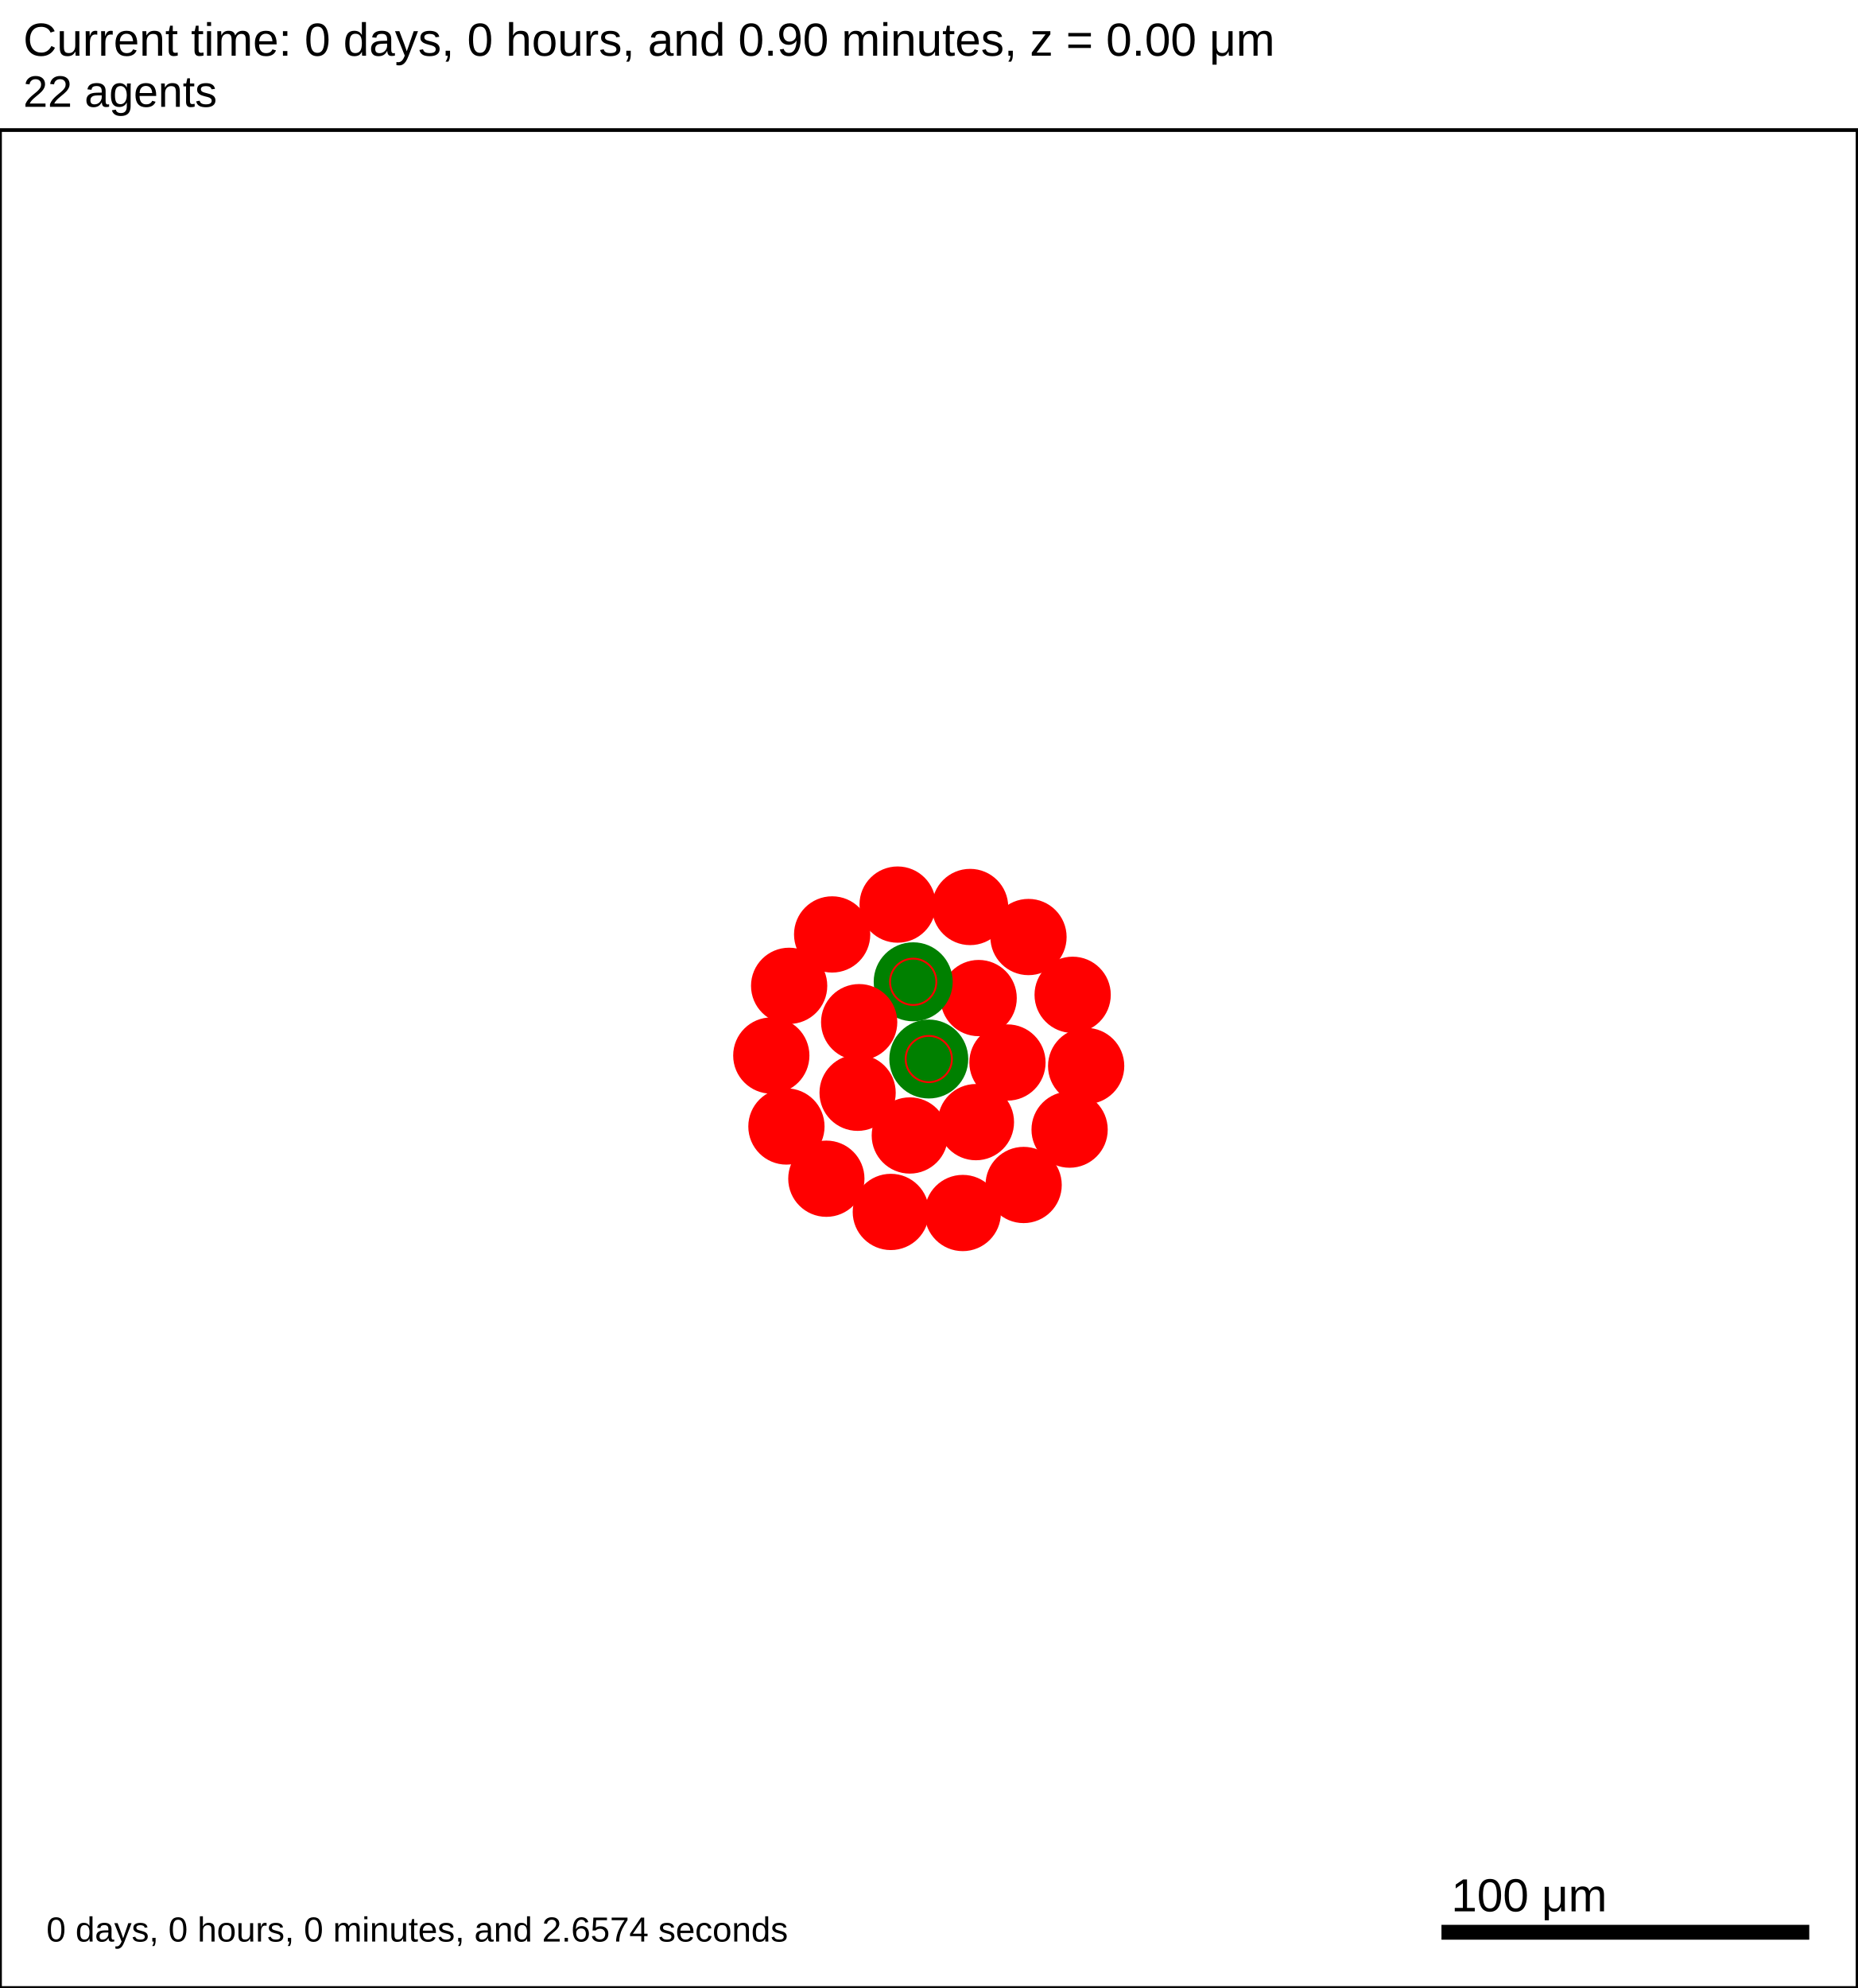
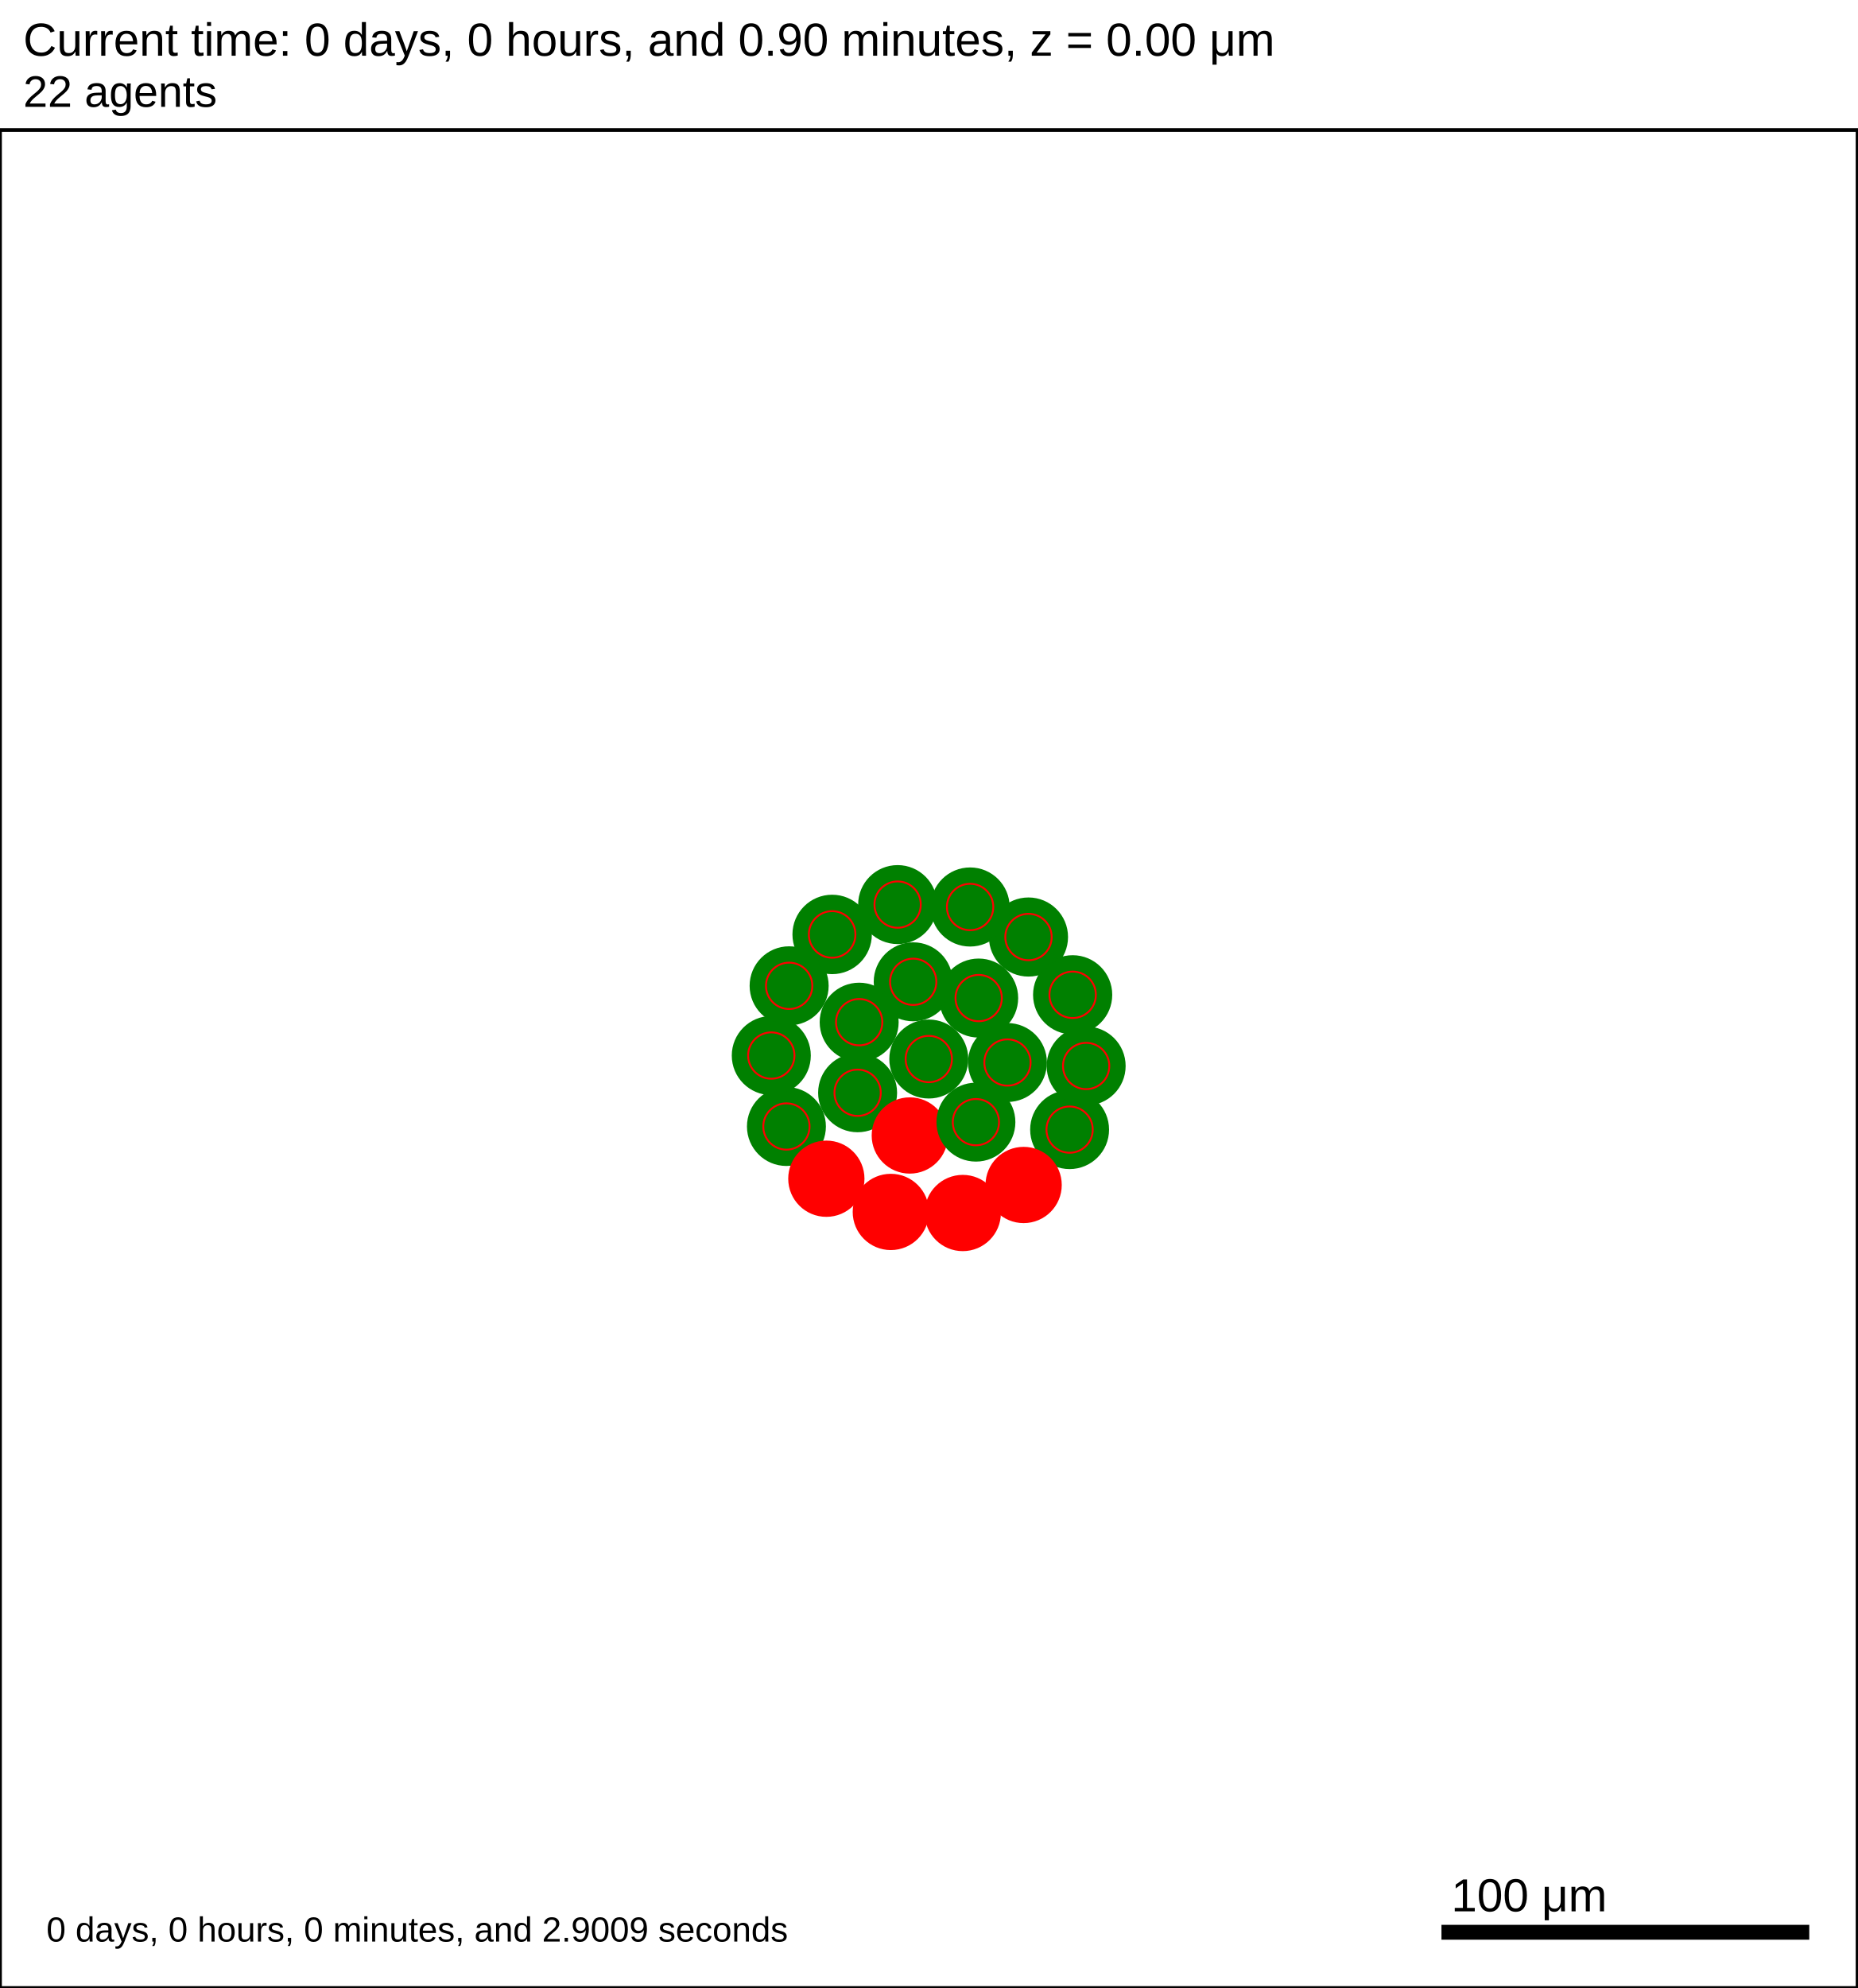
<svg xmlns="http://www.w3.org/2000/svg" version="1.1" width="500" height="535" id="svg2">
  <rect x="0" y="0" width="500" height="535" stroke-width="1" stroke="white" fill="white" />
  <text x="6.25" y="15" font-family="Arial" font-size="12.5" fill="black">
   Current time: 0 days, 0 hours, and 0.90 minutes, z = 0.00 μm
  </text>
  <text x="6.25" y="28.75" font-family="Arial" font-size="11.875" fill="black">
   22 agents
  </text>
  <g id="tissue" transform="translate(0,535) scale(1,-1)">
    <g id="ECM">
  </g>
    <g id="cells">
      <g id="cell0">
-         <circle cx="250" cy="250" r="10.37" stroke-width="0.5" stroke="green" fill="green" />
-         <circle cx="250" cy="250" r="6.227" stroke-width="0.5" stroke="red" fill="green" />
+         <circle cx="250" cy="250" r="10.378" stroke-width="0.5" stroke="green" fill="green" />
+         <circle cx="250" cy="250" r="6.232" stroke-width="0.5" stroke="red" fill="green" />
      </g>
      <g id="cell1">
-         <circle cx="230.842" cy="240.923" r="10.012" stroke-width="0.5" stroke="red" fill="red" />
-         <circle cx="230.842" cy="240.923" r="6.012" stroke-width="0.5" stroke="red" fill="red" />
+         <circle cx="230.842" cy="240.923" r="10.378" stroke-width="0.5" stroke="green" fill="green" />
+         <circle cx="230.842" cy="240.923" r="6.232" stroke-width="0.5" stroke="red" fill="green" />
      </g>
      <g id="cell2">
-         <circle cx="263.426" cy="266.406" r="10.012" stroke-width="0.5" stroke="red" fill="red" />
-         <circle cx="263.426" cy="266.406" r="6.012" stroke-width="0.5" stroke="red" fill="red" />
+         <circle cx="263.426" cy="266.406" r="10.384" stroke-width="0.5" stroke="green" fill="green" />
+         <circle cx="263.426" cy="266.406" r="6.235" stroke-width="0.5" stroke="red" fill="green" />
      </g>
      <g id="cell3">
        <circle cx="244.892" cy="229.425" r="10.012" stroke-width="0.5" stroke="red" fill="red" />
        <circle cx="244.892" cy="229.425" r="6.012" stroke-width="0.5" stroke="red" fill="red" />
      </g>
      <g id="cell4">
-         <circle cx="245.806" cy="270.781" r="10.381" stroke-width="0.5" stroke="green" fill="green" />
-         <circle cx="245.806" cy="270.781" r="6.234" stroke-width="0.5" stroke="red" fill="green" />
+         <circle cx="245.806" cy="270.781" r="10.375" stroke-width="0.5" stroke="green" fill="green" />
+         <circle cx="245.806" cy="270.781" r="6.23" stroke-width="0.5" stroke="red" fill="green" />
      </g>
      <g id="cell5">
-         <circle cx="262.688" cy="233.016" r="10.012" stroke-width="0.5" stroke="red" fill="red" />
-         <circle cx="262.688" cy="233.016" r="6.012" stroke-width="0.5" stroke="red" fill="red" />
+         <circle cx="262.688" cy="233.016" r="10.37" stroke-width="0.5" stroke="green" fill="green" />
+         <circle cx="262.688" cy="233.016" r="6.227" stroke-width="0.5" stroke="red" fill="green" />
      </g>
      <g id="cell6">
-         <circle cx="231.262" cy="259.916" r="10.012" stroke-width="0.5" stroke="red" fill="red" />
-         <circle cx="231.262" cy="259.916" r="6.012" stroke-width="0.5" stroke="red" fill="red" />
+         <circle cx="231.262" cy="259.916" r="10.378" stroke-width="0.5" stroke="green" fill="green" />
+         <circle cx="231.262" cy="259.916" r="6.232" stroke-width="0.5" stroke="red" fill="green" />
      </g>
      <g id="cell7">
-         <circle cx="271.179" cy="249.063" r="10.012" stroke-width="0.5" stroke="red" fill="red" />
-         <circle cx="271.179" cy="249.063" r="6.012" stroke-width="0.5" stroke="red" fill="red" />
+         <circle cx="271.179" cy="249.063" r="10.37" stroke-width="0.5" stroke="green" fill="green" />
+         <circle cx="271.179" cy="249.063" r="6.227" stroke-width="0.5" stroke="red" fill="green" />
      </g>
      <g id="cell8">
        <circle cx="259.148" cy="208.561" r="10.012" stroke-width="0.5" stroke="red" fill="red" />
        <circle cx="259.148" cy="208.561" r="6.012" stroke-width="0.5" stroke="red" fill="red" />
      </g>
      <g id="cell9">
-         <circle cx="211.683" cy="231.845" r="10.012" stroke-width="0.5" stroke="red" fill="red" />
-         <circle cx="211.683" cy="231.845" r="6.012" stroke-width="0.5" stroke="red" fill="red" />
+         <circle cx="211.683" cy="231.845" r="10.375" stroke-width="0.5" stroke="green" fill="green" />
+         <circle cx="211.683" cy="231.845" r="6.23" stroke-width="0.5" stroke="red" fill="green" />
      </g>
      <g id="cell10">
-         <circle cx="223.989" cy="283.53" r="10.012" stroke-width="0.5" stroke="red" fill="red" />
-         <circle cx="223.989" cy="283.53" r="6.012" stroke-width="0.5" stroke="red" fill="red" />
+         <circle cx="223.989" cy="283.53" r="10.437" stroke-width="0.5" stroke="green" fill="green" />
+         <circle cx="223.989" cy="283.53" r="6.267" stroke-width="0.5" stroke="red" fill="green" />
      </g>
      <g id="cell11">
-         <circle cx="276.838" cy="282.832" r="10.012" stroke-width="0.5" stroke="red" fill="red" />
-         <circle cx="276.838" cy="282.832" r="6.012" stroke-width="0.5" stroke="red" fill="red" />
+         <circle cx="276.837" cy="282.833" r="10.397" stroke-width="0.5" stroke="green" fill="green" />
+         <circle cx="276.837" cy="282.833" r="6.243" stroke-width="0.5" stroke="red" fill="green" />
      </g>
      <g id="cell12">
-         <circle cx="287.906" cy="231.002" r="10.012" stroke-width="0.5" stroke="red" fill="red" />
-         <circle cx="287.906" cy="231.002" r="6.012" stroke-width="0.5" stroke="red" fill="red" />
+         <circle cx="287.906" cy="231.002" r="10.37" stroke-width="0.5" stroke="green" fill="green" />
+         <circle cx="287.906" cy="231.002" r="6.227" stroke-width="0.5" stroke="red" fill="green" />
      </g>
      <g id="cell13">
        <circle cx="239.783" cy="208.849" r="10.012" stroke-width="0.5" stroke="red" fill="red" />
        <circle cx="239.783" cy="208.849" r="6.012" stroke-width="0.5" stroke="red" fill="red" />
      </g>
      <g id="cell14">
-         <circle cx="207.61" cy="250.938" r="10.012" stroke-width="0.5" stroke="red" fill="red" />
-         <circle cx="207.61" cy="250.938" r="6.012" stroke-width="0.5" stroke="red" fill="red" />
+         <circle cx="207.61" cy="250.938" r="10.387" stroke-width="0.5" stroke="green" fill="green" />
+         <circle cx="207.61" cy="250.938" r="6.237" stroke-width="0.5" stroke="red" fill="green" />
      </g>
      <g id="cell15">
-         <circle cx="241.613" cy="291.562" r="10.012" stroke-width="0.5" stroke="red" fill="red" />
-         <circle cx="241.613" cy="291.562" r="6.012" stroke-width="0.5" stroke="red" fill="red" />
+         <circle cx="241.613" cy="291.562" r="10.378" stroke-width="0.5" stroke="green" fill="green" />
+         <circle cx="241.613" cy="291.562" r="6.232" stroke-width="0.5" stroke="red" fill="green" />
      </g>
      <g id="cell16">
-         <circle cx="288.725" cy="267.282" r="10.012" stroke-width="0.5" stroke="red" fill="red" />
-         <circle cx="288.725" cy="267.282" r="6.012" stroke-width="0.5" stroke="red" fill="red" />
+         <circle cx="288.725" cy="267.282" r="10.408" stroke-width="0.5" stroke="green" fill="green" />
+         <circle cx="288.725" cy="267.282" r="6.25" stroke-width="0.5" stroke="red" fill="green" />
      </g>
      <g id="cell17">
        <circle cx="275.531" cy="216.104" r="10.012" stroke-width="0.5" stroke="red" fill="red" />
        <circle cx="275.531" cy="216.104" r="6.012" stroke-width="0.5" stroke="red" fill="red" />
      </g>
      <g id="cell18">
        <circle cx="222.428" cy="217.789" r="10.012" stroke-width="0.5" stroke="red" fill="red" />
        <circle cx="222.428" cy="217.789" r="6.012" stroke-width="0.5" stroke="red" fill="red" />
      </g>
      <g id="cell19">
-         <circle cx="212.413" cy="269.699" r="10.012" stroke-width="0.5" stroke="red" fill="red" />
-         <circle cx="212.413" cy="269.699" r="6.012" stroke-width="0.5" stroke="red" fill="red" />
+         <circle cx="212.413" cy="269.699" r="10.387" stroke-width="0.5" stroke="green" fill="green" />
+         <circle cx="212.413" cy="269.699" r="6.237" stroke-width="0.5" stroke="red" fill="green" />
      </g>
      <g id="cell20">
-         <circle cx="261.124" cy="290.915" r="10.012" stroke-width="0.5" stroke="red" fill="red" />
-         <circle cx="261.124" cy="290.915" r="6.012" stroke-width="0.5" stroke="red" fill="red" />
+         <circle cx="261.124" cy="290.915" r="10.394" stroke-width="0.5" stroke="green" fill="green" />
+         <circle cx="261.124" cy="290.915" r="6.241" stroke-width="0.5" stroke="red" fill="green" />
      </g>
      <g id="cell21">
-         <circle cx="292.359" cy="248.125" r="10.012" stroke-width="0.5" stroke="red" fill="red" />
-         <circle cx="292.359" cy="248.125" r="6.012" stroke-width="0.5" stroke="red" fill="red" />
+         <circle cx="292.359" cy="248.125" r="10.378" stroke-width="0.5" stroke="green" fill="green" />
+         <circle cx="292.359" cy="248.125" r="6.232" stroke-width="0.5" stroke="red" fill="green" />
      </g>
    </g>
  </g>
  <rect x="387.5" y="517.5" width="100" height="5" stroke-width="1" stroke="rgb(255,255,255)" fill="rgb(0,0,0)" />
  <text x="390.625" y="514.375" font-family="Arial" font-size="12.5" fill="black">
   100 μm
  </text>
  <text x="12.5" y="522.5" font-family="Arial" font-size="9.375" fill="black">
-    0 days, 0 hours, 0 minutes, and 2.6574 seconds
+    0 days, 0 hours, 0 minutes, and 2.9009 seconds
  </text>
  <rect x="0" y="35" width="500" height="500" stroke-width="1" stroke="rgb(0,0,0)" fill="none" />
</svg>
